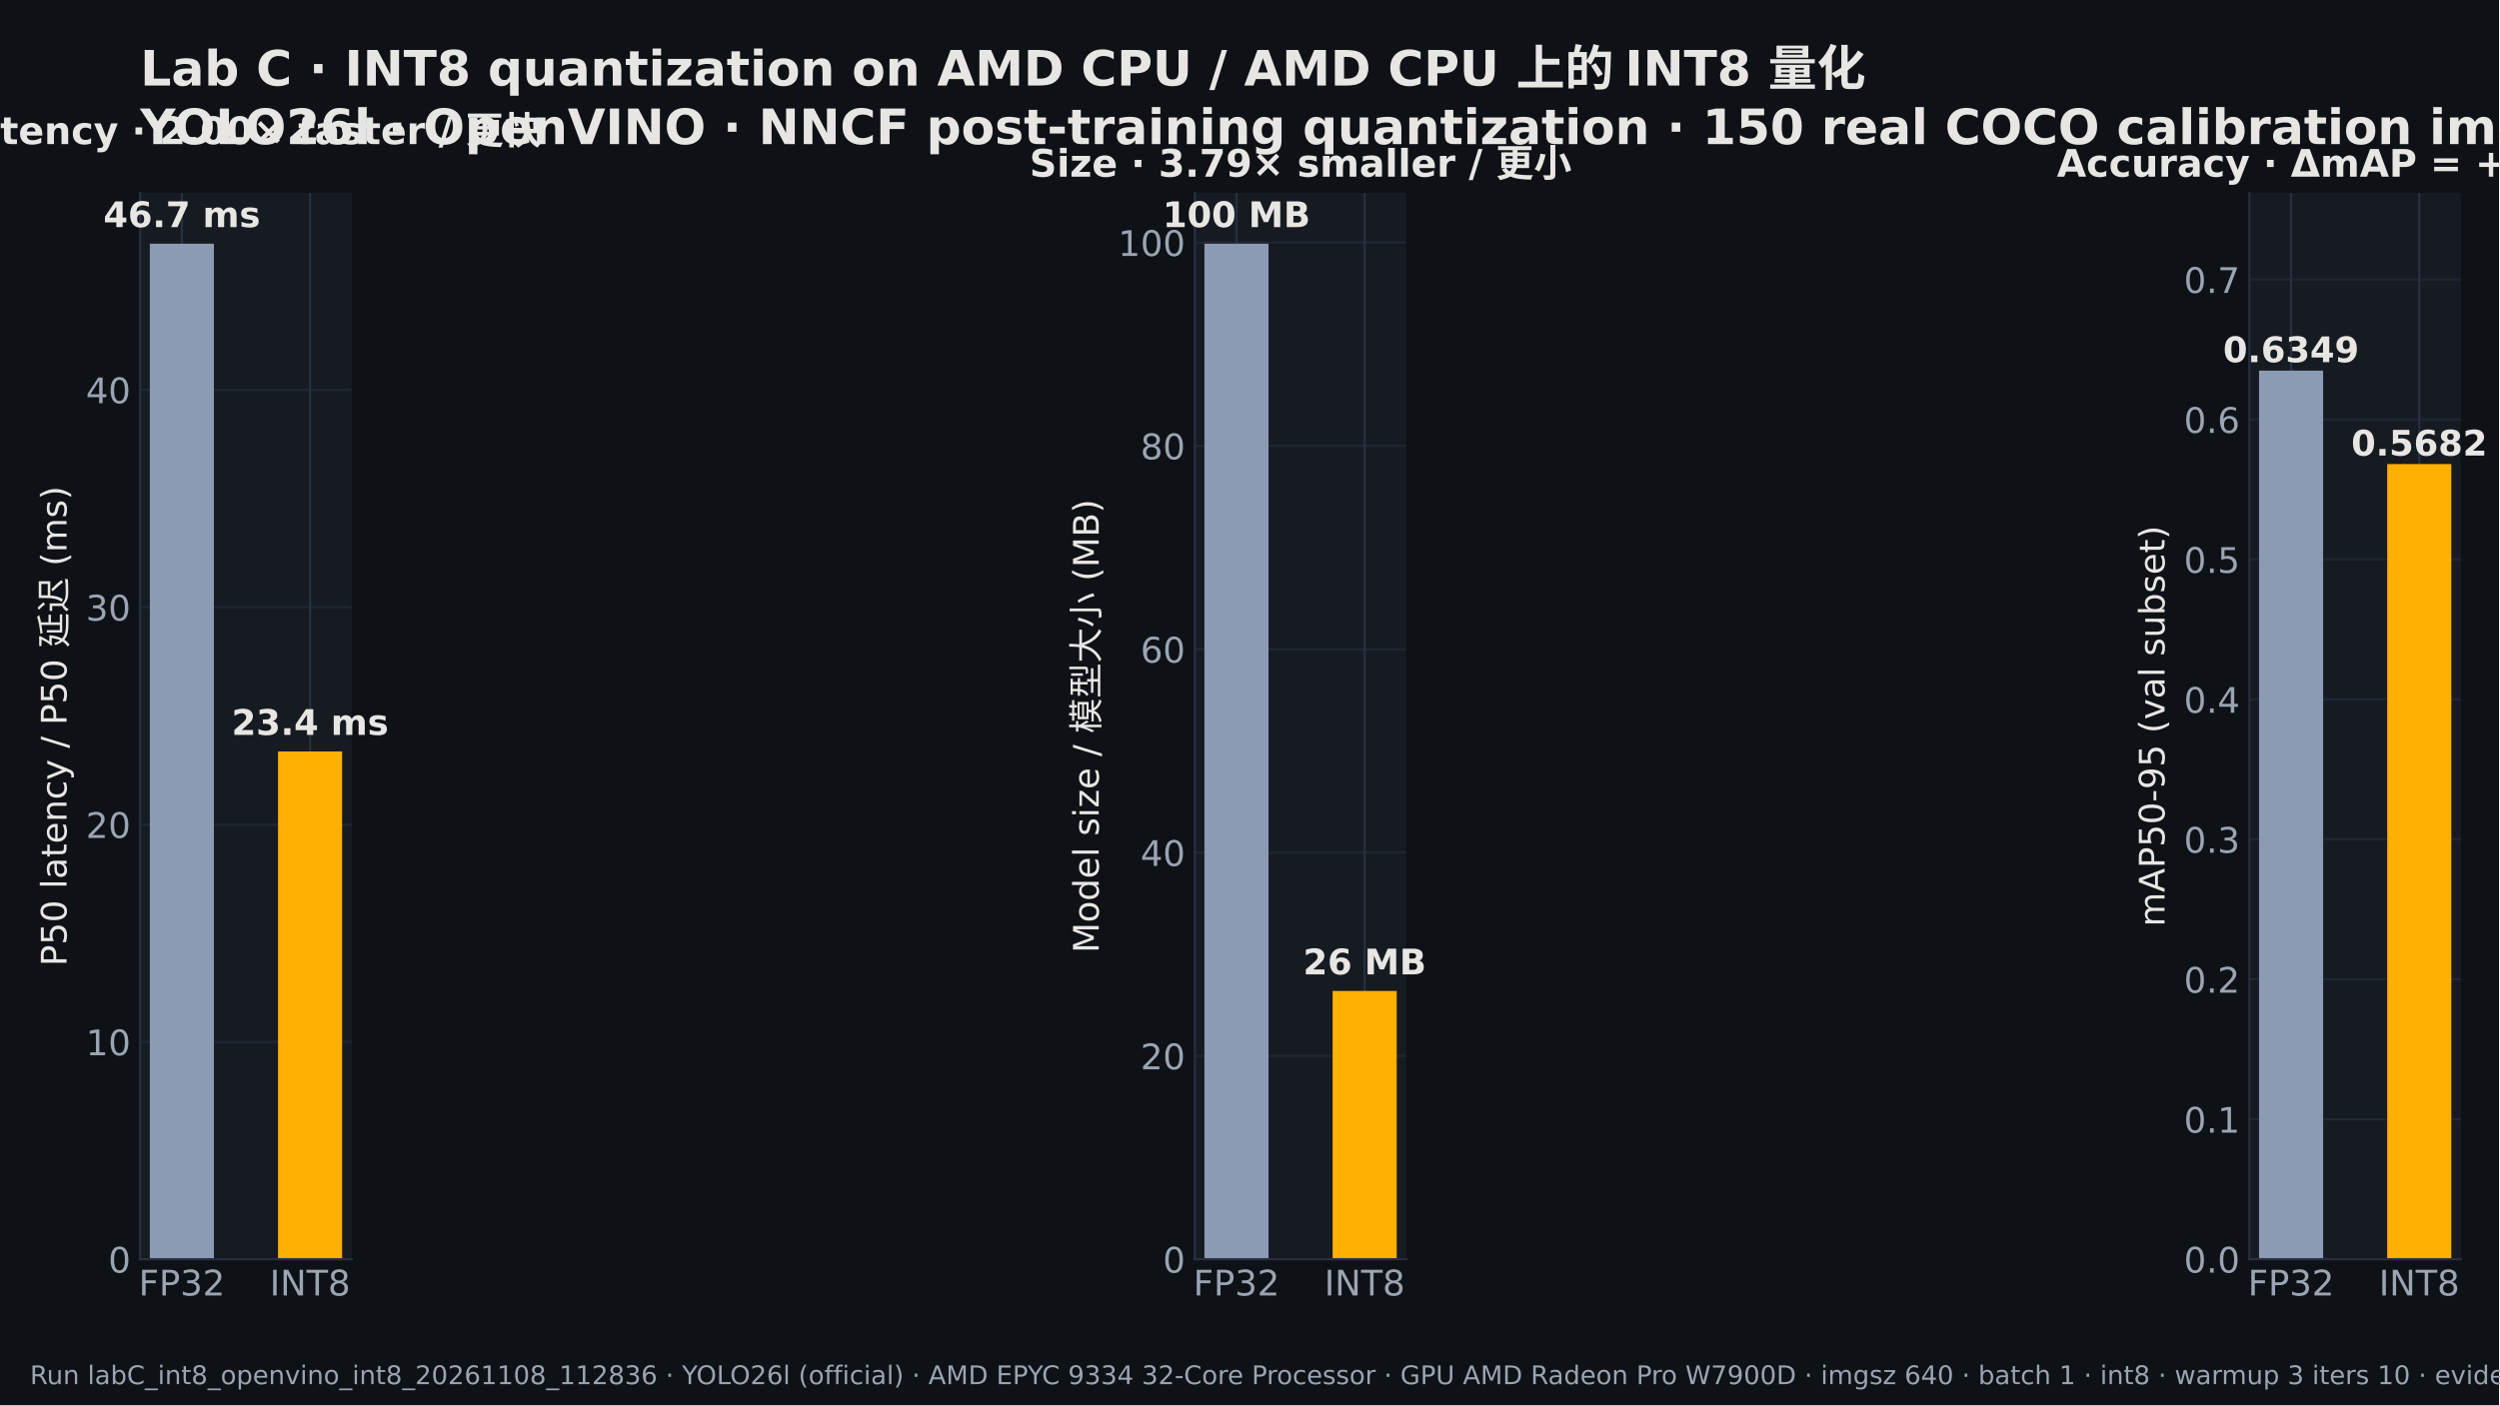
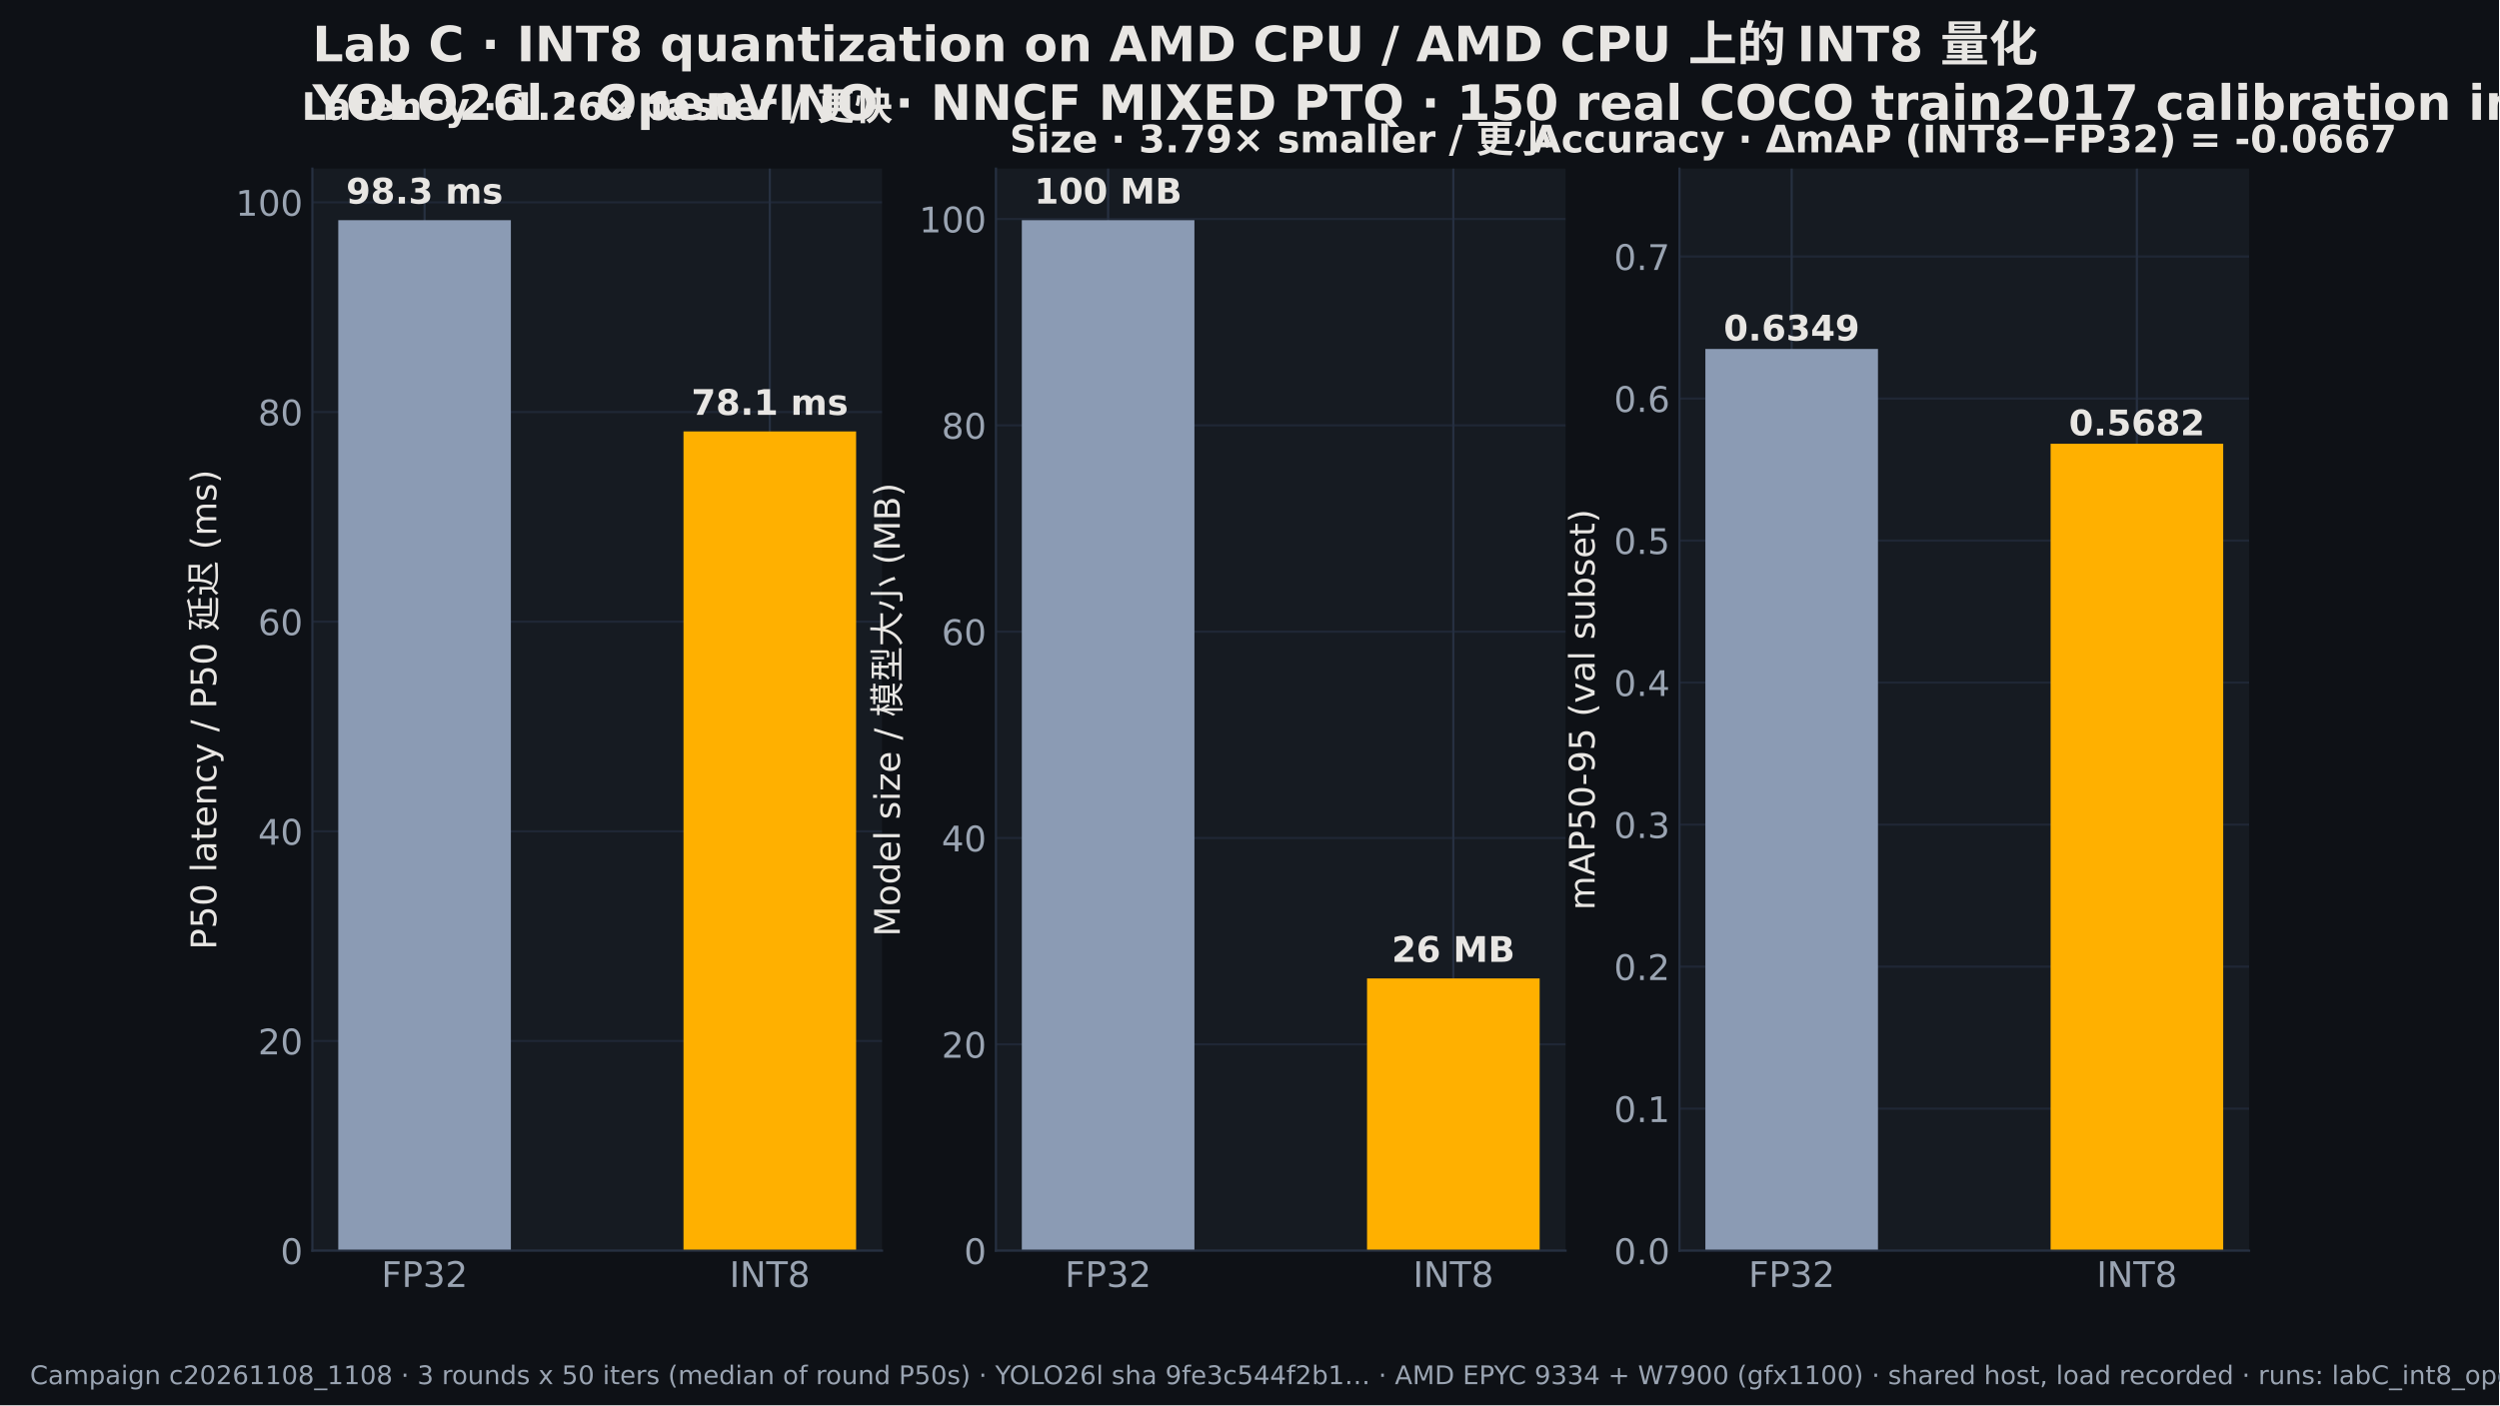
<svg xmlns="http://www.w3.org/2000/svg" width="921.6pt" height="518.4pt" viewBox="0 0 921.6 518.4" version="1.1">
  <defs>
    <style type="text/css">*{stroke-linejoin: round; stroke-linecap: butt}</style>
  </defs>
  <g id="figure_1">
    <g id="patch_1">
      <path d="M 0 518.4  L 921.6 518.4  L 921.6 0  L 0 0  z " style="fill: #0e1116" />
    </g>
    <g id="axes_1">
      <g id="patch_2">
-         <path d="M 51.708 464.532  L 129.712 464.532  L 129.712 71.166  L 51.708 71.166  z " style="fill: #161b22" />
+         <path d="M 115.2 461.376  L 325.271 461.376  L 325.271 62.208  L 115.2 62.208  z " style="fill: #161b22" />
      </g>
      <g id="matplotlib.axis_1">
        <g id="xtick_1">
          <g id="line2d_1">
-             <path d="M 67.072 464.532  L 67.072 71.166  " clip-path="url(#p6bc92581f8)" style="fill: none; stroke: #263041; stroke-width: 0.8; stroke-linecap: square" />
+             <path d="M 156.578 461.376  L 156.578 62.208  " clip-path="url(#p07e5aa03d6)" style="fill: none; stroke: #263041; stroke-width: 0.8; stroke-linecap: square" />
          </g>
          <g id="line2d_2" />
          <g id="text_1">
-             <text style="font-size: 13px; font-family: 'DejaVu Sans', 'Noto Sans CJK SC'; text-anchor: middle; fill: #9aa4b2" x="67.072" y="477.909" transform="rotate(-0 67.07247 477.909)">FP32</text>
+             <text style="font-size: 13px; font-family: 'DejaVu Sans', 'Noto Sans CJK SC'; text-anchor: middle; fill: #9aa4b2" x="156.578" y="474.753" transform="rotate(-0 156.5775 474.753)">FP32</text>
          </g>
        </g>
        <g id="xtick_2">
          <g id="line2d_3">
-             <path d="M 114.348 464.532  L 114.348 71.166  " clip-path="url(#p6bc92581f8)" style="fill: none; stroke: #263041; stroke-width: 0.8; stroke-linecap: square" />
+             <path d="M 283.893 461.376  L 283.893 62.208  " clip-path="url(#p07e5aa03d6)" style="fill: none; stroke: #263041; stroke-width: 0.8; stroke-linecap: square" />
          </g>
          <g id="line2d_4" />
          <g id="text_2">
-             <text style="font-size: 13px; font-family: 'DejaVu Sans', 'Noto Sans CJK SC'; text-anchor: middle; fill: #9aa4b2" x="114.348" y="477.909" transform="rotate(-0 114.3476 477.909)">INT8</text>
+             <text style="font-size: 13px; font-family: 'DejaVu Sans', 'Noto Sans CJK SC'; text-anchor: middle; fill: #9aa4b2" x="283.893" y="474.753" transform="rotate(-0 283.893 474.753)">INT8</text>
          </g>
        </g>
      </g>
      <g id="matplotlib.axis_2">
        <g id="ytick_1">
          <g id="line2d_5">
-             <path d="M 51.708 464.532  L 129.712 464.532  " clip-path="url(#p6bc92581f8)" style="fill: none; stroke: #263041; stroke-opacity: 0.6; stroke-width: 0.8; stroke-linecap: square" />
+             <path d="M 115.2 461.376  L 325.271 461.376  " clip-path="url(#p07e5aa03d6)" style="fill: none; stroke: #263041; stroke-opacity: 0.6; stroke-width: 0.8; stroke-linecap: square" />
          </g>
          <g id="line2d_6" />
          <g id="text_3">
-             <text style="font-size: 13px; font-family: 'DejaVu Sans', 'Noto Sans CJK SC'; text-anchor: end; fill: #9aa4b2" x="48.208" y="469.47" transform="rotate(-0 48.20805 469.4705)">0</text>
+             <text style="font-size: 13px; font-family: 'DejaVu Sans', 'Noto Sans CJK SC'; text-anchor: end; fill: #9aa4b2" x="111.7" y="466.314" transform="rotate(-0 111.7 466.3145)">0</text>
          </g>
        </g>
        <g id="ytick_2">
          <g id="line2d_7">
-             <path d="M 51.708 384.351  L 129.712 384.351  " clip-path="url(#p6bc92581f8)" style="fill: none; stroke: #263041; stroke-opacity: 0.6; stroke-width: 0.8; stroke-linecap: square" />
+             <path d="M 115.2 384.029  L 325.271 384.029  " clip-path="url(#p07e5aa03d6)" style="fill: none; stroke: #263041; stroke-opacity: 0.6; stroke-width: 0.8; stroke-linecap: square" />
          </g>
          <g id="line2d_8" />
          <g id="text_4">
-             <text style="font-size: 13px; font-family: 'DejaVu Sans', 'Noto Sans CJK SC'; text-anchor: end; fill: #9aa4b2" x="48.208" y="389.29" transform="rotate(-0 48.20805 389.2899)">10</text>
+             <text style="font-size: 13px; font-family: 'DejaVu Sans', 'Noto Sans CJK SC'; text-anchor: end; fill: #9aa4b2" x="111.7" y="388.968" transform="rotate(-0 111.7 388.9678)">20</text>
          </g>
        </g>
        <g id="ytick_3">
          <g id="line2d_9">
-             <path d="M 51.708 304.171  L 129.712 304.171  " clip-path="url(#p6bc92581f8)" style="fill: none; stroke: #263041; stroke-opacity: 0.6; stroke-width: 0.8; stroke-linecap: square" />
+             <path d="M 115.2 306.683  L 325.271 306.683  " clip-path="url(#p07e5aa03d6)" style="fill: none; stroke: #263041; stroke-opacity: 0.6; stroke-width: 0.8; stroke-linecap: square" />
          </g>
          <g id="line2d_10" />
          <g id="text_5">
-             <text style="font-size: 13px; font-family: 'DejaVu Sans', 'Noto Sans CJK SC'; text-anchor: end; fill: #9aa4b2" x="48.208" y="309.109" transform="rotate(-0 48.20805 309.1092)">20</text>
+             <text style="font-size: 13px; font-family: 'DejaVu Sans', 'Noto Sans CJK SC'; text-anchor: end; fill: #9aa4b2" x="111.7" y="311.621" transform="rotate(-0 111.7 311.6212)">40</text>
          </g>
        </g>
        <g id="ytick_4">
          <g id="line2d_11">
-             <path d="M 51.708 223.99  L 129.712 223.99  " clip-path="url(#p6bc92581f8)" style="fill: none; stroke: #263041; stroke-opacity: 0.6; stroke-width: 0.8; stroke-linecap: square" />
+             <path d="M 115.2 229.336  L 325.271 229.336  " clip-path="url(#p07e5aa03d6)" style="fill: none; stroke: #263041; stroke-opacity: 0.6; stroke-width: 0.8; stroke-linecap: square" />
          </g>
          <g id="line2d_12" />
          <g id="text_6">
-             <text style="font-size: 13px; font-family: 'DejaVu Sans', 'Noto Sans CJK SC'; text-anchor: end; fill: #9aa4b2" x="48.208" y="228.929" transform="rotate(-0 48.20805 228.9286)">30</text>
+             <text style="font-size: 13px; font-family: 'DejaVu Sans', 'Noto Sans CJK SC'; text-anchor: end; fill: #9aa4b2" x="111.7" y="234.275" transform="rotate(-0 111.7 234.2745)">60</text>
          </g>
        </g>
        <g id="ytick_5">
          <g id="line2d_13">
-             <path d="M 51.708 143.81  L 129.712 143.81  " clip-path="url(#p6bc92581f8)" style="fill: none; stroke: #263041; stroke-opacity: 0.6; stroke-width: 0.8; stroke-linecap: square" />
+             <path d="M 115.2 151.989  L 325.271 151.989  " clip-path="url(#p07e5aa03d6)" style="fill: none; stroke: #263041; stroke-opacity: 0.6; stroke-width: 0.8; stroke-linecap: square" />
          </g>
          <g id="line2d_14" />
          <g id="text_7">
-             <text style="font-size: 13px; font-family: 'DejaVu Sans', 'Noto Sans CJK SC'; text-anchor: end; fill: #9aa4b2" x="48.208" y="148.748" transform="rotate(-0 48.20805 148.748)">40</text>
-           </g>
-         </g>
-         <g id="text_8">
-           <text style="font-size: 13px; font-family: 'DejaVu Sans', 'Noto Sans CJK SC'; text-anchor: middle; fill: #e8e6e3" x="24.543" y="267.849" transform="rotate(-90 24.5425 267.8489)">P50 latency / P50 延迟 (ms)</text>
+             <text style="font-size: 13px; font-family: 'DejaVu Sans', 'Noto Sans CJK SC'; text-anchor: end; fill: #9aa4b2" x="111.7" y="156.928" transform="rotate(-0 111.7 156.9279)">80</text>
+           </g>
+         </g>
+         <g id="ytick_6">
+           <g id="line2d_15">
+             <path d="M 115.2 74.643  L 325.271 74.643  " clip-path="url(#p07e5aa03d6)" style="fill: none; stroke: #263041; stroke-opacity: 0.6; stroke-width: 0.8; stroke-linecap: square" />
+           </g>
+           <g id="line2d_16" />
+           <g id="text_8">
+             <text style="font-size: 13px; font-family: 'DejaVu Sans', 'Noto Sans CJK SC'; text-anchor: end; fill: #9aa4b2" x="111.7" y="79.581" transform="rotate(-0 111.7 79.58121)">100</text>
+           </g>
+         </g>
+         <g id="text_9">
+           <text style="font-size: 13px; font-family: 'DejaVu Sans', 'Noto Sans CJK SC'; text-anchor: middle; fill: #e8e6e3" x="79.763" y="261.792" transform="rotate(-90 79.7632 261.792)">P50 latency / P50 延迟 (ms)</text>
        </g>
      </g>
      <g id="patch_3">
-         <path d="M 55.254 464.532  L 78.891 464.532  L 78.891 89.897  L 55.254 89.897  z " clip-path="url(#p6bc92581f8)" style="fill: #8b9bb4" />
+         <path d="M 124.749 461.376  L 188.406 461.376  L 188.406 81.216  L 124.749 81.216  z " clip-path="url(#p07e5aa03d6)" style="fill: #8b9bb4" />
      </g>
      <g id="patch_4">
-         <path d="M 102.529 464.532  L 126.166 464.532  L 126.166 277.217  L 102.529 277.217  z " clip-path="url(#p6bc92581f8)" style="fill: #ffb000" />
+         <path d="M 252.064 461.376  L 315.722 461.376  L 315.722 159.165  L 252.064 159.165  z " clip-path="url(#p07e5aa03d6)" style="fill: #ffb000" />
      </g>
      <g id="patch_5">
-         <path d="M 51.708 464.532  L 51.708 71.166  " style="fill: none; stroke: #263041; stroke-width: 0.8; stroke-linejoin: miter; stroke-linecap: square" />
+         <path d="M 115.2 461.376  L 115.2 62.208  " style="fill: none; stroke: #263041; stroke-width: 0.8; stroke-linejoin: miter; stroke-linecap: square" />
      </g>
      <g id="patch_6">
-         <path d="M 51.708 464.532  L 129.712 464.532  " style="fill: none; stroke: #263041; stroke-width: 0.8; stroke-linejoin: miter; stroke-linecap: square" />
-       </g>
-       <g id="text_9">
-         <text style="font-weight: 700; font-size: 13px; font-family: 'DejaVu Sans', 'Noto Sans CJK SC'; text-anchor: middle; fill: #e8e6e3" x="67.072" y="83.774" transform="rotate(-0 67.07247 83.77442)">46.7 ms</text>
+         <path d="M 115.2 461.376  L 325.271 461.376  " style="fill: none; stroke: #263041; stroke-width: 0.8; stroke-linejoin: miter; stroke-linecap: square" />
      </g>
      <g id="text_10">
-         <text style="font-weight: 700; font-size: 13px; font-family: 'DejaVu Sans', 'Noto Sans CJK SC'; text-anchor: middle; fill: #e8e6e3" x="114.348" y="271.094" transform="rotate(-0 114.3476 271.0935)">23.4 ms</text>
+         <text style="font-weight: 700; font-size: 13px; font-family: 'DejaVu Sans', 'Noto Sans CJK SC'; text-anchor: middle; fill: #e8e6e3" x="156.578" y="75.093" transform="rotate(-0 156.5775 75.09295)">98.3 ms</text>
      </g>
      <g id="text_11">
-         <text style="font-weight: 700; font-size: 14px; font-family: 'DejaVu Sans', 'Noto Sans CJK SC'; text-anchor: middle; fill: #e8e6e3" x="90.71" y="53.166" transform="rotate(-0 90.71005 53.16574)">Latency · 2.00× faster / 更快</text>
+         <text style="font-weight: 700; font-size: 13px; font-family: 'DejaVu Sans', 'Noto Sans CJK SC'; text-anchor: middle; fill: #e8e6e3" x="283.893" y="153.042" transform="rotate(-0 283.893 153.0423)">78.1 ms</text>
      </g>
      <g id="text_12">
-         <text style="font-weight: 700; font-size: 18px; font-family: 'DejaVu Sans', 'Noto Sans CJK SC'; fill: #e8e6e3" transform="translate(51.70805 31.56082)">Lab C · INT8 quantization on AMD CPU / AMD CPU 上的 INT8 量化</text>
-         <text style="font-weight: 700; font-size: 18px; font-family: 'DejaVu Sans', 'Noto Sans CJK SC'; fill: #e8e6e3" transform="translate(51.70805 53.16574)">YOLO26l · OpenVINO · NNCF post-training quantization · 150 real COCO calibration images</text>
+         <text style="font-weight: 700; font-size: 14px; font-family: 'DejaVu Sans', 'Noto Sans CJK SC'; text-anchor: middle; fill: #e8e6e3" x="220.235" y="44.208" transform="rotate(-0 220.2353 44.208)">Latency · 1.26× faster / 更快</text>
+       </g>
+       <g id="text_13">
+         <text style="font-weight: 700; font-size: 18px; font-family: 'DejaVu Sans', 'Noto Sans CJK SC'; fill: #e8e6e3" transform="translate(115.2 22.60308)">Lab C · INT8 quantization on AMD CPU / AMD CPU 上的 INT8 量化</text>
+         <text style="font-weight: 700; font-size: 18px; font-family: 'DejaVu Sans', 'Noto Sans CJK SC'; fill: #e8e6e3" transform="translate(115.2 44.208)">YOLO26l · OpenVINO · NNCF MIXED PTQ · 150 real COCO train2017 calibration images (this campaign's fresh build)</text>
      </g>
    </g>
    <g id="axes_2">
      <g id="patch_7">
-         <path d="M 440.632 464.532  L 518.636 464.532  L 518.636 71.166  L 440.632 71.166  z " style="fill: #161b22" />
+         <path d="M 367.285 461.376  L 577.355 461.376  L 577.355 62.208  L 367.285 62.208  z " style="fill: #161b22" />
      </g>
      <g id="matplotlib.axis_3">
        <g id="xtick_3">
-           <g id="line2d_15">
-             <path d="M 455.996 464.532  L 455.996 71.166  " clip-path="url(#pf68769f94a)" style="fill: none; stroke: #263041; stroke-width: 0.8; stroke-linecap: square" />
-           </g>
-           <g id="line2d_16" />
-           <g id="text_13">
-             <text style="font-size: 13px; font-family: 'DejaVu Sans', 'Noto Sans CJK SC'; text-anchor: middle; fill: #9aa4b2" x="455.996" y="477.909" transform="rotate(-0 455.9964 477.909)">FP32</text>
-           </g>
-         </g>
-         <g id="xtick_4">
          <g id="line2d_17">
-             <path d="M 503.272 464.532  L 503.272 71.166  " clip-path="url(#pf68769f94a)" style="fill: none; stroke: #263041; stroke-width: 0.8; stroke-linecap: square" />
+             <path d="M 408.662 461.376  L 408.662 62.208  " clip-path="url(#pc59f4b08ff)" style="fill: none; stroke: #263041; stroke-width: 0.8; stroke-linecap: square" />
          </g>
          <g id="line2d_18" />
          <g id="text_14">
-             <text style="font-size: 13px; font-family: 'DejaVu Sans', 'Noto Sans CJK SC'; text-anchor: middle; fill: #9aa4b2" x="503.272" y="477.909" transform="rotate(-0 503.2716 477.909)">INT8</text>
-           </g>
-         </g>
-       </g>
-       <g id="matplotlib.axis_4">
-         <g id="ytick_6">
+             <text style="font-size: 13px; font-family: 'DejaVu Sans', 'Noto Sans CJK SC'; text-anchor: middle; fill: #9aa4b2" x="408.662" y="474.753" transform="rotate(-0 408.6622 474.753)">FP32</text>
+           </g>
+         </g>
+         <g id="xtick_4">
          <g id="line2d_19">
-             <path d="M 440.632 464.532  L 518.636 464.532  " clip-path="url(#pf68769f94a)" style="fill: none; stroke: #263041; stroke-opacity: 0.6; stroke-width: 0.8; stroke-linecap: square" />
+             <path d="M 535.978 461.376  L 535.978 62.208  " clip-path="url(#pc59f4b08ff)" style="fill: none; stroke: #263041; stroke-width: 0.8; stroke-linecap: square" />
          </g>
          <g id="line2d_20" />
          <g id="text_15">
-             <text style="font-size: 13px; font-family: 'DejaVu Sans', 'Noto Sans CJK SC'; text-anchor: end; fill: #9aa4b2" x="437.132" y="469.47" transform="rotate(-0 437.132 469.4705)">0</text>
-           </g>
-         </g>
+             <text style="font-size: 13px; font-family: 'DejaVu Sans', 'Noto Sans CJK SC'; text-anchor: middle; fill: #9aa4b2" x="535.978" y="474.753" transform="rotate(-0 535.9778 474.753)">INT8</text>
+           </g>
+         </g>
+       </g>
+       <g id="matplotlib.axis_4">
        <g id="ytick_7">
          <g id="line2d_21">
-             <path d="M 440.632 389.52  L 518.636 389.52  " clip-path="url(#pf68769f94a)" style="fill: none; stroke: #263041; stroke-opacity: 0.6; stroke-width: 0.8; stroke-linecap: square" />
+             <path d="M 367.285 461.376  L 577.355 461.376  " clip-path="url(#pc59f4b08ff)" style="fill: none; stroke: #263041; stroke-opacity: 0.6; stroke-width: 0.8; stroke-linecap: square" />
          </g>
          <g id="line2d_22" />
          <g id="text_16">
-             <text style="font-size: 13px; font-family: 'DejaVu Sans', 'Noto Sans CJK SC'; text-anchor: end; fill: #9aa4b2" x="437.132" y="394.458" transform="rotate(-0 437.132 394.4584)">20</text>
+             <text style="font-size: 13px; font-family: 'DejaVu Sans', 'Noto Sans CJK SC'; text-anchor: end; fill: #9aa4b2" x="363.785" y="466.314" transform="rotate(-0 363.7847 466.3145)">0</text>
          </g>
        </g>
        <g id="ytick_8">
          <g id="line2d_23">
-             <path d="M 440.632 314.508  L 518.636 314.508  " clip-path="url(#pf68769f94a)" style="fill: none; stroke: #263041; stroke-opacity: 0.6; stroke-width: 0.8; stroke-linecap: square" />
+             <path d="M 367.285 385.258  L 577.355 385.258  " clip-path="url(#pc59f4b08ff)" style="fill: none; stroke: #263041; stroke-opacity: 0.6; stroke-width: 0.8; stroke-linecap: square" />
          </g>
          <g id="line2d_24" />
          <g id="text_17">
-             <text style="font-size: 13px; font-family: 'DejaVu Sans', 'Noto Sans CJK SC'; text-anchor: end; fill: #9aa4b2" x="437.132" y="319.446" transform="rotate(-0 437.132 319.4464)">40</text>
+             <text style="font-size: 13px; font-family: 'DejaVu Sans', 'Noto Sans CJK SC'; text-anchor: end; fill: #9aa4b2" x="363.785" y="390.196" transform="rotate(-0 363.7847 390.1961)">20</text>
          </g>
        </g>
        <g id="ytick_9">
          <g id="line2d_25">
-             <path d="M 440.632 239.496  L 518.636 239.496  " clip-path="url(#pf68769f94a)" style="fill: none; stroke: #263041; stroke-opacity: 0.6; stroke-width: 0.8; stroke-linecap: square" />
+             <path d="M 367.285 309.139  L 577.355 309.139  " clip-path="url(#pc59f4b08ff)" style="fill: none; stroke: #263041; stroke-opacity: 0.6; stroke-width: 0.8; stroke-linecap: square" />
          </g>
          <g id="line2d_26" />
          <g id="text_18">
-             <text style="font-size: 13px; font-family: 'DejaVu Sans', 'Noto Sans CJK SC'; text-anchor: end; fill: #9aa4b2" x="437.132" y="244.434" transform="rotate(-0 437.132 244.4344)">60</text>
+             <text style="font-size: 13px; font-family: 'DejaVu Sans', 'Noto Sans CJK SC'; text-anchor: end; fill: #9aa4b2" x="363.785" y="314.078" transform="rotate(-0 363.7847 314.0777)">40</text>
          </g>
        </g>
        <g id="ytick_10">
          <g id="line2d_27">
-             <path d="M 440.632 164.484  L 518.636 164.484  " clip-path="url(#pf68769f94a)" style="fill: none; stroke: #263041; stroke-opacity: 0.6; stroke-width: 0.8; stroke-linecap: square" />
+             <path d="M 367.285 233.021  L 577.355 233.021  " clip-path="url(#pc59f4b08ff)" style="fill: none; stroke: #263041; stroke-opacity: 0.6; stroke-width: 0.8; stroke-linecap: square" />
          </g>
          <g id="line2d_28" />
          <g id="text_19">
-             <text style="font-size: 13px; font-family: 'DejaVu Sans', 'Noto Sans CJK SC'; text-anchor: end; fill: #9aa4b2" x="437.132" y="169.422" transform="rotate(-0 437.132 169.4223)">80</text>
+             <text style="font-size: 13px; font-family: 'DejaVu Sans', 'Noto Sans CJK SC'; text-anchor: end; fill: #9aa4b2" x="363.785" y="237.959" transform="rotate(-0 363.7847 237.9593)">60</text>
          </g>
        </g>
        <g id="ytick_11">
          <g id="line2d_29">
-             <path d="M 440.632 89.472  L 518.636 89.472  " clip-path="url(#pf68769f94a)" style="fill: none; stroke: #263041; stroke-opacity: 0.6; stroke-width: 0.8; stroke-linecap: square" />
+             <path d="M 367.285 156.902  L 577.355 156.902  " clip-path="url(#pc59f4b08ff)" style="fill: none; stroke: #263041; stroke-opacity: 0.6; stroke-width: 0.8; stroke-linecap: square" />
          </g>
          <g id="line2d_30" />
          <g id="text_20">
-             <text style="font-size: 13px; font-family: 'DejaVu Sans', 'Noto Sans CJK SC'; text-anchor: end; fill: #9aa4b2" x="437.132" y="94.41" transform="rotate(-0 437.132 94.4103)">100</text>
-           </g>
-         </g>
-         <g id="text_21">
-           <text style="font-size: 13px; font-family: 'DejaVu Sans', 'Noto Sans CJK SC'; text-anchor: middle; fill: #e8e6e3" x="405.195" y="267.849" transform="rotate(-90 405.1952 267.8489)">Model size / 模型大小 (MB)</text>
+             <text style="font-size: 13px; font-family: 'DejaVu Sans', 'Noto Sans CJK SC'; text-anchor: end; fill: #9aa4b2" x="363.785" y="161.841" transform="rotate(-0 363.7847 161.8409)">80</text>
+           </g>
+         </g>
+         <g id="ytick_12">
+           <g id="line2d_31">
+             <path d="M 367.285 80.784  L 577.355 80.784  " clip-path="url(#pc59f4b08ff)" style="fill: none; stroke: #263041; stroke-opacity: 0.6; stroke-width: 0.8; stroke-linecap: square" />
+           </g>
+           <g id="line2d_32" />
+           <g id="text_21">
+             <text style="font-size: 13px; font-family: 'DejaVu Sans', 'Noto Sans CJK SC'; text-anchor: end; fill: #9aa4b2" x="363.785" y="85.723" transform="rotate(-0 363.7847 85.72256)">100</text>
+           </g>
+         </g>
+         <g id="text_22">
+           <text style="font-size: 13px; font-family: 'DejaVu Sans', 'Noto Sans CJK SC'; text-anchor: middle; fill: #e8e6e3" x="331.848" y="261.792" transform="rotate(-90 331.8479 261.792)">Model size / 模型大小 (MB)</text>
        </g>
      </g>
      <g id="patch_8">
-         <path d="M 444.178 464.532  L 467.815 464.532  L 467.815 89.897  L 444.178 89.897  z " clip-path="url(#pf68769f94a)" style="fill: #8b9bb4" />
+         <path d="M 376.833 461.376  L 440.491 461.376  L 440.491 81.216  L 376.833 81.216  z " clip-path="url(#pc59f4b08ff)" style="fill: #8b9bb4" />
      </g>
      <g id="patch_9">
-         <path d="M 491.453 464.532  L 515.09 464.532  L 515.09 365.561  L 491.453 365.561  z " clip-path="url(#pf68769f94a)" style="fill: #ffb000" />
+         <path d="M 504.149 461.376  L 567.807 461.376  L 567.807 360.941  L 504.149 360.941  z " clip-path="url(#pc59f4b08ff)" style="fill: #ffb000" />
      </g>
      <g id="patch_10">
-         <path d="M 440.632 464.532  L 440.632 71.166  " style="fill: none; stroke: #263041; stroke-width: 0.8; stroke-linejoin: miter; stroke-linecap: square" />
+         <path d="M 367.285 461.376  L 367.285 62.208  " style="fill: none; stroke: #263041; stroke-width: 0.8; stroke-linejoin: miter; stroke-linecap: square" />
      </g>
      <g id="patch_11">
-         <path d="M 440.632 464.532  L 518.636 464.532  " style="fill: none; stroke: #263041; stroke-width: 0.8; stroke-linejoin: miter; stroke-linecap: square" />
-       </g>
-       <g id="text_22">
-         <text style="font-weight: 700; font-size: 13px; font-family: 'DejaVu Sans', 'Noto Sans CJK SC'; text-anchor: middle; fill: #e8e6e3" x="455.996" y="83.774" transform="rotate(-0 455.9964 83.77442)">100 MB</text>
+         <path d="M 367.285 461.376  L 577.355 461.376  " style="fill: none; stroke: #263041; stroke-width: 0.8; stroke-linejoin: miter; stroke-linecap: square" />
      </g>
      <g id="text_23">
-         <text style="font-weight: 700; font-size: 13px; font-family: 'DejaVu Sans', 'Noto Sans CJK SC'; text-anchor: middle; fill: #e8e6e3" x="503.272" y="359.438" transform="rotate(-0 503.2716 359.4375)">26 MB</text>
+         <text style="font-weight: 700; font-size: 13px; font-family: 'DejaVu Sans', 'Noto Sans CJK SC'; text-anchor: middle; fill: #e8e6e3" x="408.662" y="75.093" transform="rotate(-0 408.6622 75.09295)">100 MB</text>
      </g>
      <g id="text_24">
-         <text style="font-weight: 700; font-size: 14px; font-family: 'DejaVu Sans', 'Noto Sans CJK SC'; text-anchor: middle; fill: #e8e6e3" x="479.634" y="65.166" transform="rotate(-0 479.634 65.16574)">Size · 3.79× smaller / 更小</text>
+         <text style="font-weight: 700; font-size: 13px; font-family: 'DejaVu Sans', 'Noto Sans CJK SC'; text-anchor: middle; fill: #e8e6e3" x="535.978" y="354.818" transform="rotate(-0 535.9778 354.8179)">26 MB</text>
+       </g>
+       <g id="text_25">
+         <text style="font-weight: 700; font-size: 14px; font-family: 'DejaVu Sans', 'Noto Sans CJK SC'; text-anchor: middle; fill: #e8e6e3" x="472.32" y="56.208" transform="rotate(-0 472.32 56.208)">Size · 3.79× smaller / 更小</text>
      </g>
    </g>
    <g id="axes_3">
      <g id="patch_12">
-         <path d="M 829.556 464.532  L 907.56 464.532  L 907.56 71.166  L 829.556 71.166  z " style="fill: #161b22" />
+         <path d="M 619.369 461.376  L 829.44 461.376  L 829.44 62.208  L 619.369 62.208  z " style="fill: #161b22" />
      </g>
      <g id="matplotlib.axis_5">
        <g id="xtick_5">
-           <g id="line2d_31">
-             <path d="M 844.92 464.532  L 844.92 71.166  " clip-path="url(#p8ed2b8dd4d)" style="fill: none; stroke: #263041; stroke-width: 0.8; stroke-linecap: square" />
-           </g>
-           <g id="line2d_32" />
-           <g id="text_25">
-             <text style="font-size: 13px; font-family: 'DejaVu Sans', 'Noto Sans CJK SC'; text-anchor: middle; fill: #9aa4b2" x="844.92" y="477.909" transform="rotate(-0 844.9204 477.909)">FP32</text>
-           </g>
-         </g>
-         <g id="xtick_6">
          <g id="line2d_33">
-             <path d="M 892.196 464.532  L 892.196 71.166  " clip-path="url(#p8ed2b8dd4d)" style="fill: none; stroke: #263041; stroke-width: 0.8; stroke-linecap: square" />
+             <path d="M 660.747 461.376  L 660.747 62.208  " clip-path="url(#pb896efd9fd)" style="fill: none; stroke: #263041; stroke-width: 0.8; stroke-linecap: square" />
          </g>
          <g id="line2d_34" />
          <g id="text_26">
-             <text style="font-size: 13px; font-family: 'DejaVu Sans', 'Noto Sans CJK SC'; text-anchor: middle; fill: #9aa4b2" x="892.196" y="477.909" transform="rotate(-0 892.1956 477.909)">INT8</text>
-           </g>
-         </g>
-       </g>
-       <g id="matplotlib.axis_6">
-         <g id="ytick_12">
+             <text style="font-size: 13px; font-family: 'DejaVu Sans', 'Noto Sans CJK SC'; text-anchor: middle; fill: #9aa4b2" x="660.747" y="474.753" transform="rotate(-0 660.747 474.753)">FP32</text>
+           </g>
+         </g>
+         <g id="xtick_6">
          <g id="line2d_35">
-             <path d="M 829.556 464.532  L 907.56 464.532  " clip-path="url(#p8ed2b8dd4d)" style="fill: none; stroke: #263041; stroke-opacity: 0.6; stroke-width: 0.8; stroke-linecap: square" />
+             <path d="M 788.062 461.376  L 788.062 62.208  " clip-path="url(#pb896efd9fd)" style="fill: none; stroke: #263041; stroke-width: 0.8; stroke-linecap: square" />
          </g>
          <g id="line2d_36" />
          <g id="text_27">
-             <text style="font-size: 13px; font-family: 'DejaVu Sans', 'Noto Sans CJK SC'; text-anchor: end; fill: #9aa4b2" x="826.056" y="469.47" transform="rotate(-0 826.056 469.4705)">0.0</text>
-           </g>
-         </g>
+             <text style="font-size: 13px; font-family: 'DejaVu Sans', 'Noto Sans CJK SC'; text-anchor: middle; fill: #9aa4b2" x="788.062" y="474.753" transform="rotate(-0 788.0625 474.753)">INT8</text>
+           </g>
+         </g>
+       </g>
+       <g id="matplotlib.axis_6">
        <g id="ytick_13">
          <g id="line2d_37">
-             <path d="M 829.556 412.902  L 907.56 412.902  " clip-path="url(#p8ed2b8dd4d)" style="fill: none; stroke: #263041; stroke-opacity: 0.6; stroke-width: 0.8; stroke-linecap: square" />
+             <path d="M 619.369 461.376  L 829.44 461.376  " clip-path="url(#pb896efd9fd)" style="fill: none; stroke: #263041; stroke-opacity: 0.6; stroke-width: 0.8; stroke-linecap: square" />
          </g>
          <g id="line2d_38" />
          <g id="text_28">
-             <text style="font-size: 13px; font-family: 'DejaVu Sans', 'Noto Sans CJK SC'; text-anchor: end; fill: #9aa4b2" x="826.056" y="417.84" transform="rotate(-0 826.056 417.8401)">0.1</text>
+             <text style="font-size: 13px; font-family: 'DejaVu Sans', 'Noto Sans CJK SC'; text-anchor: end; fill: #9aa4b2" x="615.869" y="466.314" transform="rotate(-0 615.8694 466.3145)">0.0</text>
          </g>
        </g>
        <g id="ytick_14">
          <g id="line2d_39">
-             <path d="M 829.556 361.271  L 907.56 361.271  " clip-path="url(#p8ed2b8dd4d)" style="fill: none; stroke: #263041; stroke-opacity: 0.6; stroke-width: 0.8; stroke-linecap: square" />
+             <path d="M 619.369 408.984  L 829.44 408.984  " clip-path="url(#pb896efd9fd)" style="fill: none; stroke: #263041; stroke-opacity: 0.6; stroke-width: 0.8; stroke-linecap: square" />
          </g>
          <g id="line2d_40" />
          <g id="text_29">
-             <text style="font-size: 13px; font-family: 'DejaVu Sans', 'Noto Sans CJK SC'; text-anchor: end; fill: #9aa4b2" x="826.056" y="366.21" transform="rotate(-0 826.056 366.2098)">0.2</text>
+             <text style="font-size: 13px; font-family: 'DejaVu Sans', 'Noto Sans CJK SC'; text-anchor: end; fill: #9aa4b2" x="615.869" y="413.923" transform="rotate(-0 615.8694 413.9226)">0.1</text>
          </g>
        </g>
        <g id="ytick_15">
          <g id="line2d_41">
-             <path d="M 829.556 309.641  L 907.56 309.641  " clip-path="url(#p8ed2b8dd4d)" style="fill: none; stroke: #263041; stroke-opacity: 0.6; stroke-width: 0.8; stroke-linecap: square" />
+             <path d="M 619.369 356.592  L 829.44 356.592  " clip-path="url(#pb896efd9fd)" style="fill: none; stroke: #263041; stroke-opacity: 0.6; stroke-width: 0.8; stroke-linecap: square" />
          </g>
          <g id="line2d_42" />
          <g id="text_30">
-             <text style="font-size: 13px; font-family: 'DejaVu Sans', 'Noto Sans CJK SC'; text-anchor: end; fill: #9aa4b2" x="826.056" y="314.579" transform="rotate(-0 826.056 314.5795)">0.3</text>
+             <text style="font-size: 13px; font-family: 'DejaVu Sans', 'Noto Sans CJK SC'; text-anchor: end; fill: #9aa4b2" x="615.869" y="361.531" transform="rotate(-0 615.8694 361.5308)">0.2</text>
          </g>
        </g>
        <g id="ytick_16">
          <g id="line2d_43">
-             <path d="M 829.556 258.011  L 907.56 258.011  " clip-path="url(#p8ed2b8dd4d)" style="fill: none; stroke: #263041; stroke-opacity: 0.6; stroke-width: 0.8; stroke-linecap: square" />
+             <path d="M 619.369 304.201  L 829.44 304.201  " clip-path="url(#pb896efd9fd)" style="fill: none; stroke: #263041; stroke-opacity: 0.6; stroke-width: 0.8; stroke-linecap: square" />
          </g>
          <g id="line2d_44" />
          <g id="text_31">
-             <text style="font-size: 13px; font-family: 'DejaVu Sans', 'Noto Sans CJK SC'; text-anchor: end; fill: #9aa4b2" x="826.056" y="262.949" transform="rotate(-0 826.056 262.9491)">0.4</text>
+             <text style="font-size: 13px; font-family: 'DejaVu Sans', 'Noto Sans CJK SC'; text-anchor: end; fill: #9aa4b2" x="615.869" y="309.139" transform="rotate(-0 615.8694 309.139)">0.3</text>
          </g>
        </g>
        <g id="ytick_17">
          <g id="line2d_45">
-             <path d="M 829.556 206.38  L 907.56 206.38  " clip-path="url(#p8ed2b8dd4d)" style="fill: none; stroke: #263041; stroke-opacity: 0.6; stroke-width: 0.8; stroke-linecap: square" />
+             <path d="M 619.369 251.809  L 829.44 251.809  " clip-path="url(#pb896efd9fd)" style="fill: none; stroke: #263041; stroke-opacity: 0.6; stroke-width: 0.8; stroke-linecap: square" />
          </g>
          <g id="line2d_46" />
          <g id="text_32">
-             <text style="font-size: 13px; font-family: 'DejaVu Sans', 'Noto Sans CJK SC'; text-anchor: end; fill: #9aa4b2" x="826.056" y="211.319" transform="rotate(-0 826.056 211.3188)">0.5</text>
+             <text style="font-size: 13px; font-family: 'DejaVu Sans', 'Noto Sans CJK SC'; text-anchor: end; fill: #9aa4b2" x="615.869" y="256.747" transform="rotate(-0 615.8694 256.7472)">0.4</text>
          </g>
        </g>
        <g id="ytick_18">
          <g id="line2d_47">
-             <path d="M 829.556 154.75  L 907.56 154.75  " clip-path="url(#p8ed2b8dd4d)" style="fill: none; stroke: #263041; stroke-opacity: 0.6; stroke-width: 0.8; stroke-linecap: square" />
+             <path d="M 619.369 199.417  L 829.44 199.417  " clip-path="url(#pb896efd9fd)" style="fill: none; stroke: #263041; stroke-opacity: 0.6; stroke-width: 0.8; stroke-linecap: square" />
          </g>
          <g id="line2d_48" />
          <g id="text_33">
-             <text style="font-size: 13px; font-family: 'DejaVu Sans', 'Noto Sans CJK SC'; text-anchor: end; fill: #9aa4b2" x="826.056" y="159.688" transform="rotate(-0 826.056 159.6884)">0.6</text>
+             <text style="font-size: 13px; font-family: 'DejaVu Sans', 'Noto Sans CJK SC'; text-anchor: end; fill: #9aa4b2" x="615.869" y="204.355" transform="rotate(-0 615.8694 204.3553)">0.5</text>
          </g>
        </g>
        <g id="ytick_19">
          <g id="line2d_49">
-             <path d="M 829.556 103.12  L 907.56 103.12  " clip-path="url(#p8ed2b8dd4d)" style="fill: none; stroke: #263041; stroke-opacity: 0.6; stroke-width: 0.8; stroke-linecap: square" />
+             <path d="M 619.369 147.025  L 829.44 147.025  " clip-path="url(#pb896efd9fd)" style="fill: none; stroke: #263041; stroke-opacity: 0.6; stroke-width: 0.8; stroke-linecap: square" />
          </g>
          <g id="line2d_50" />
          <g id="text_34">
-             <text style="font-size: 13px; font-family: 'DejaVu Sans', 'Noto Sans CJK SC'; text-anchor: end; fill: #9aa4b2" x="826.056" y="108.058" transform="rotate(-0 826.056 108.0581)">0.7</text>
-           </g>
-         </g>
-         <g id="text_35">
-           <text style="font-size: 13px; font-family: 'DejaVu Sans', 'Noto Sans CJK SC'; text-anchor: middle; fill: #e8e6e3" x="798.259" y="267.849" transform="rotate(-90 798.2589 267.8489)">mAP50-95 (val subset)</text>
+             <text style="font-size: 13px; font-family: 'DejaVu Sans', 'Noto Sans CJK SC'; text-anchor: end; fill: #9aa4b2" x="615.869" y="151.963" transform="rotate(-0 615.8694 151.9635)">0.6</text>
+           </g>
+         </g>
+         <g id="ytick_20">
+           <g id="line2d_51">
+             <path d="M 619.369 94.633  L 829.44 94.633  " clip-path="url(#pb896efd9fd)" style="fill: none; stroke: #263041; stroke-opacity: 0.6; stroke-width: 0.8; stroke-linecap: square" />
+           </g>
+           <g id="line2d_52" />
+           <g id="text_35">
+             <text style="font-size: 13px; font-family: 'DejaVu Sans', 'Noto Sans CJK SC'; text-anchor: end; fill: #9aa4b2" x="615.869" y="99.572" transform="rotate(-0 615.8694 99.57166)">0.7</text>
+           </g>
+         </g>
+         <g id="text_36">
+           <text style="font-size: 13px; font-family: 'DejaVu Sans', 'Noto Sans CJK SC'; text-anchor: middle; fill: #e8e6e3" x="588.072" y="261.792" transform="rotate(-90 588.0723 261.792)">mAP50-95 (val subset)</text>
        </g>
      </g>
      <g id="patch_13">
-         <path d="M 833.102 464.532  L 856.739 464.532  L 856.739 136.727  L 833.102 136.727  z " clip-path="url(#p8ed2b8dd4d)" style="fill: #8b9bb4" />
+         <path d="M 628.918 461.376  L 692.576 461.376  L 692.576 128.736  L 628.918 128.736  z " clip-path="url(#pb896efd9fd)" style="fill: #8b9bb4" />
      </g>
      <g id="patch_14">
-         <path d="M 880.377 464.532  L 904.014 464.532  L 904.014 171.188  L 880.377 171.188  z " clip-path="url(#p8ed2b8dd4d)" style="fill: #ffb000" />
+         <path d="M 756.234 461.376  L 819.891 461.376  L 819.891 163.706  L 756.234 163.706  z " clip-path="url(#pb896efd9fd)" style="fill: #ffb000" />
      </g>
      <g id="patch_15">
-         <path d="M 829.556 464.532  L 829.556 71.166  " style="fill: none; stroke: #263041; stroke-width: 0.8; stroke-linejoin: miter; stroke-linecap: square" />
+         <path d="M 619.369 461.376  L 619.369 62.208  " style="fill: none; stroke: #263041; stroke-width: 0.8; stroke-linejoin: miter; stroke-linecap: square" />
      </g>
      <g id="patch_16">
-         <path d="M 829.556 464.532  L 907.56 464.532  " style="fill: none; stroke: #263041; stroke-width: 0.8; stroke-linejoin: miter; stroke-linecap: square" />
-       </g>
-       <g id="text_36">
-         <text style="font-weight: 700; font-size: 13px; font-family: 'DejaVu Sans', 'Noto Sans CJK SC'; text-anchor: middle; fill: #e8e6e3" x="844.92" y="133.604" transform="rotate(-0 844.9204 133.6037)">0.6349</text>
+         <path d="M 619.369 461.376  L 829.44 461.376  " style="fill: none; stroke: #263041; stroke-width: 0.8; stroke-linejoin: miter; stroke-linecap: square" />
      </g>
      <g id="text_37">
-         <text style="font-weight: 700; font-size: 13px; font-family: 'DejaVu Sans', 'Noto Sans CJK SC'; text-anchor: middle; fill: #e8e6e3" x="892.196" y="168.065" transform="rotate(-0 892.1956 168.0653)">0.5682</text>
+         <text style="font-weight: 700; font-size: 13px; font-family: 'DejaVu Sans', 'Noto Sans CJK SC'; text-anchor: middle; fill: #e8e6e3" x="660.747" y="125.613" transform="rotate(-0 660.747 125.613)">0.6349</text>
      </g>
      <g id="text_38">
-         <text style="font-weight: 700; font-size: 14px; font-family: 'DejaVu Sans', 'Noto Sans CJK SC'; text-anchor: middle; fill: #e8e6e3" x="868.558" y="65.166" transform="rotate(-0 868.558 65.16574)">Accuracy · ΔmAP = +0.0667</text>
-       </g>
-     </g>
-     <g id="text_39">
-       <text style="font-size: 9.5px; font-family: 'DejaVu Sans'; text-anchor: start; fill: #9aa4b2" x="11.059" y="510.624" transform="rotate(-0 11.0592 510.624)">Run labC_int8_openvino_int8_20261108_112836 · YOLO26l (official) · AMD EPYC 9334 32-Core Processor · GPU AMD Radeon Pro W7900D · imgsz 640 · batch 1 · int8 · warmup 3 iters 10 · evidence: results/raw/labC_int8/labC_int8_openvino_int8_20261108_112836.csv (sha256 574b172f6a3f…) </text>
+         <text style="font-weight: 700; font-size: 13px; font-family: 'DejaVu Sans', 'Noto Sans CJK SC'; text-anchor: middle; fill: #e8e6e3" x="788.062" y="160.583" transform="rotate(-0 788.0625 160.5828)">0.5682</text>
+       </g>
+       <g id="text_39">
+         <text style="font-weight: 700; font-size: 14px; font-family: 'DejaVu Sans', 'Noto Sans CJK SC'; text-anchor: middle; fill: #e8e6e3" x="724.405" y="56.208" transform="rotate(-0 724.4047 56.208)">Accuracy · ΔmAP (INT8−FP32) = -0.0667</text>
+       </g>
+     </g>
+     <g id="text_40">
+       <text style="font-size: 9.5px; font-family: 'DejaVu Sans'; text-anchor: start; fill: #9aa4b2" x="11.059" y="510.624" transform="rotate(-0 11.0592 510.624)">Campaign c20261108_1108 · 3 rounds x 50 iters (median of round P50s) · YOLO26l sha 9fe3c544f2b1… · AMD EPYC 9334 + W7900 (gfx1100) · shared host, load recorded · runs: labC_int8_openvino_fp32_20261108_111349 · labC_int8_openvino_int8_20261108_111355 · evidence: c20261108_1108/ · SHA256SUMS verified  · quantization REBUILT this campaign (NNCF MIXED, 150 real train2017 calib images, identity in CACHE_KEY.json); export-size bars use ARCHIVED v2.0.0 model-size figures</text>
    </g>
  </g>
  <defs>
-     <clipPath id="p6bc92581f8">
-       <rect x="51.708" y="71.166" width="78.004" height="393.366" />
+     <clipPath id="p07e5aa03d6">
+       <rect x="115.2" y="62.208" width="210.071" height="399.168" />
    </clipPath>
-     <clipPath id="pf68769f94a">
-       <rect x="440.632" y="71.166" width="78.004" height="393.366" />
+     <clipPath id="pc59f4b08ff">
+       <rect x="367.285" y="62.208" width="210.071" height="399.168" />
    </clipPath>
-     <clipPath id="p8ed2b8dd4d">
-       <rect x="829.556" y="71.166" width="78.004" height="393.366" />
+     <clipPath id="pb896efd9fd">
+       <rect x="619.369" y="62.208" width="210.071" height="399.168" />
    </clipPath>
  </defs>
</svg>
